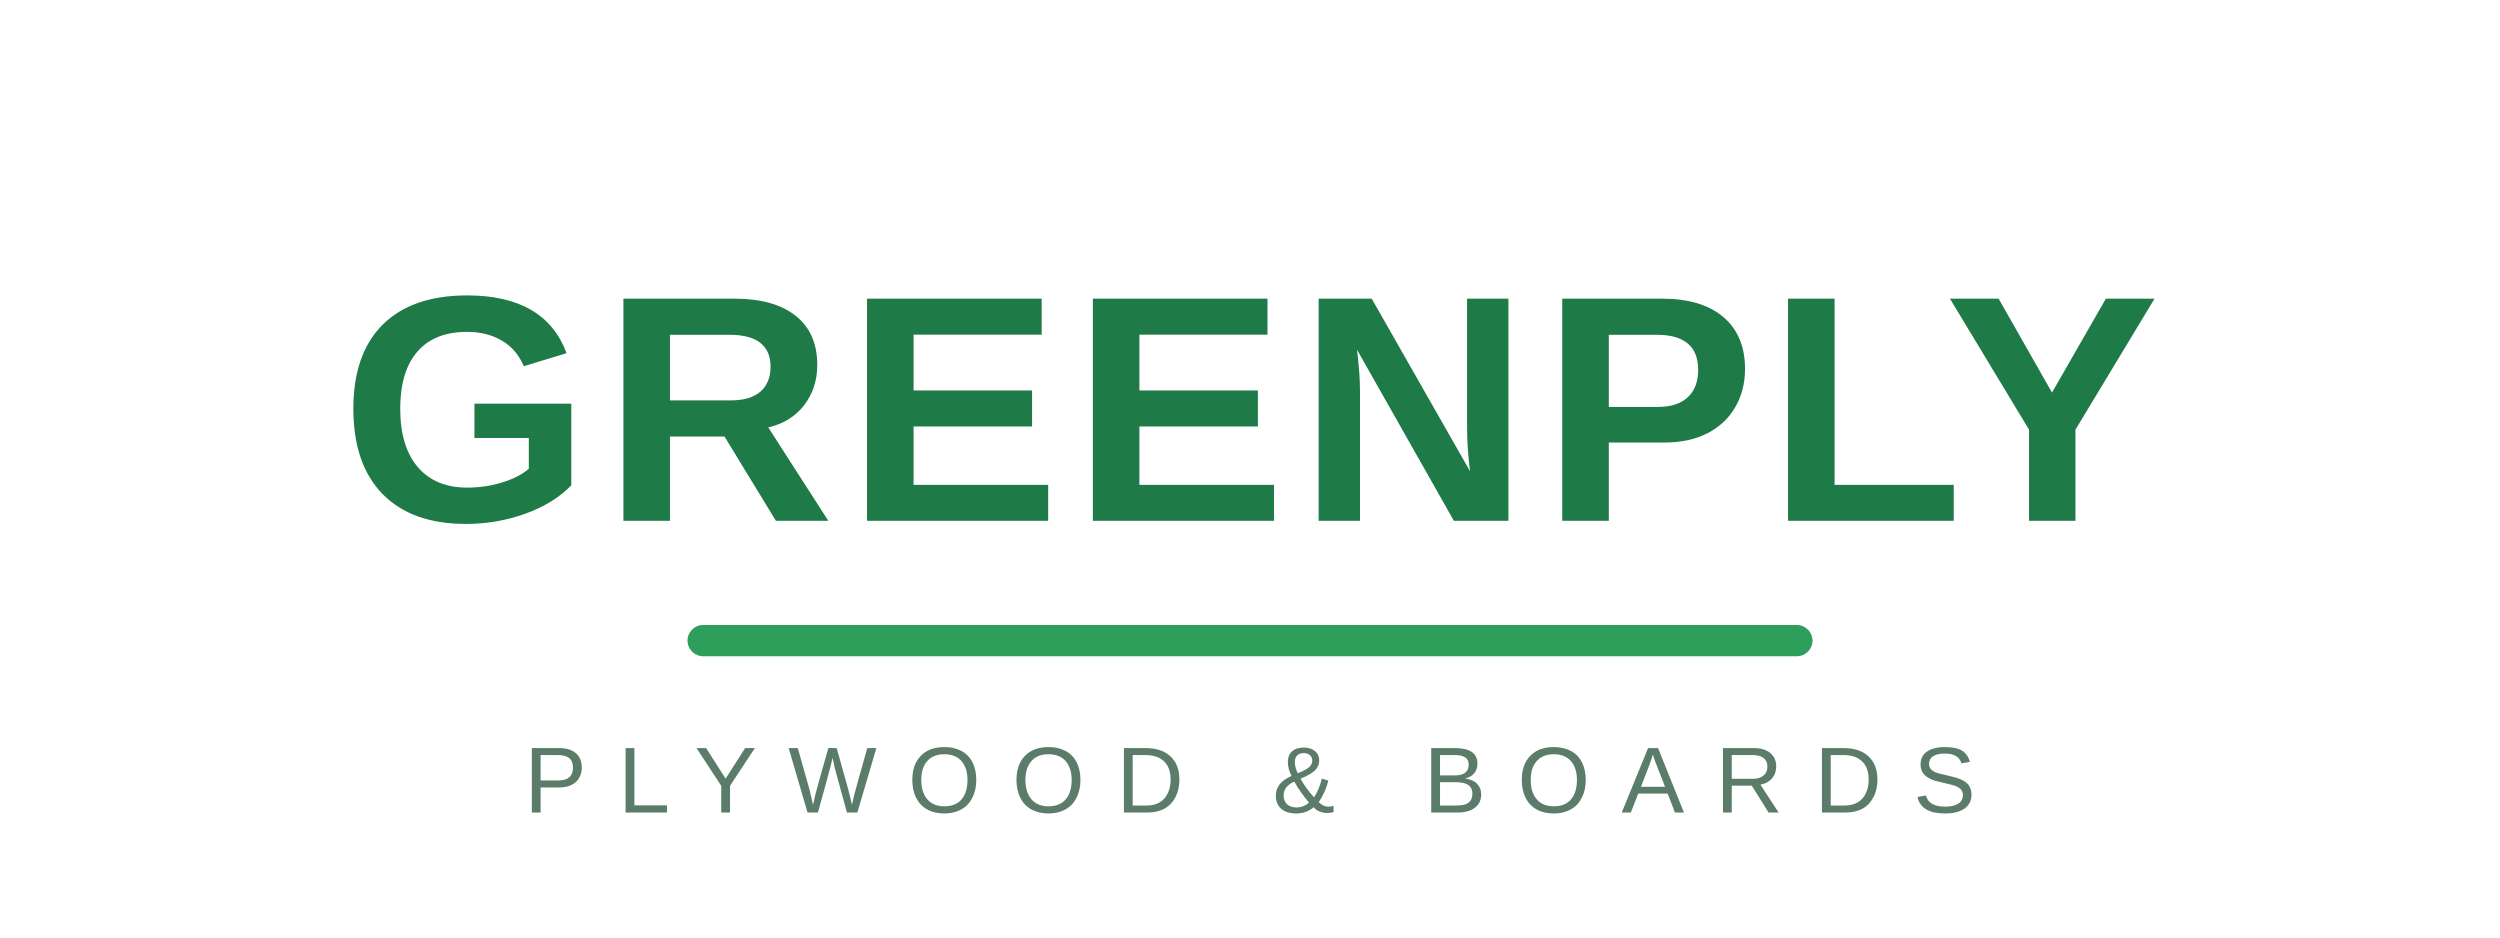
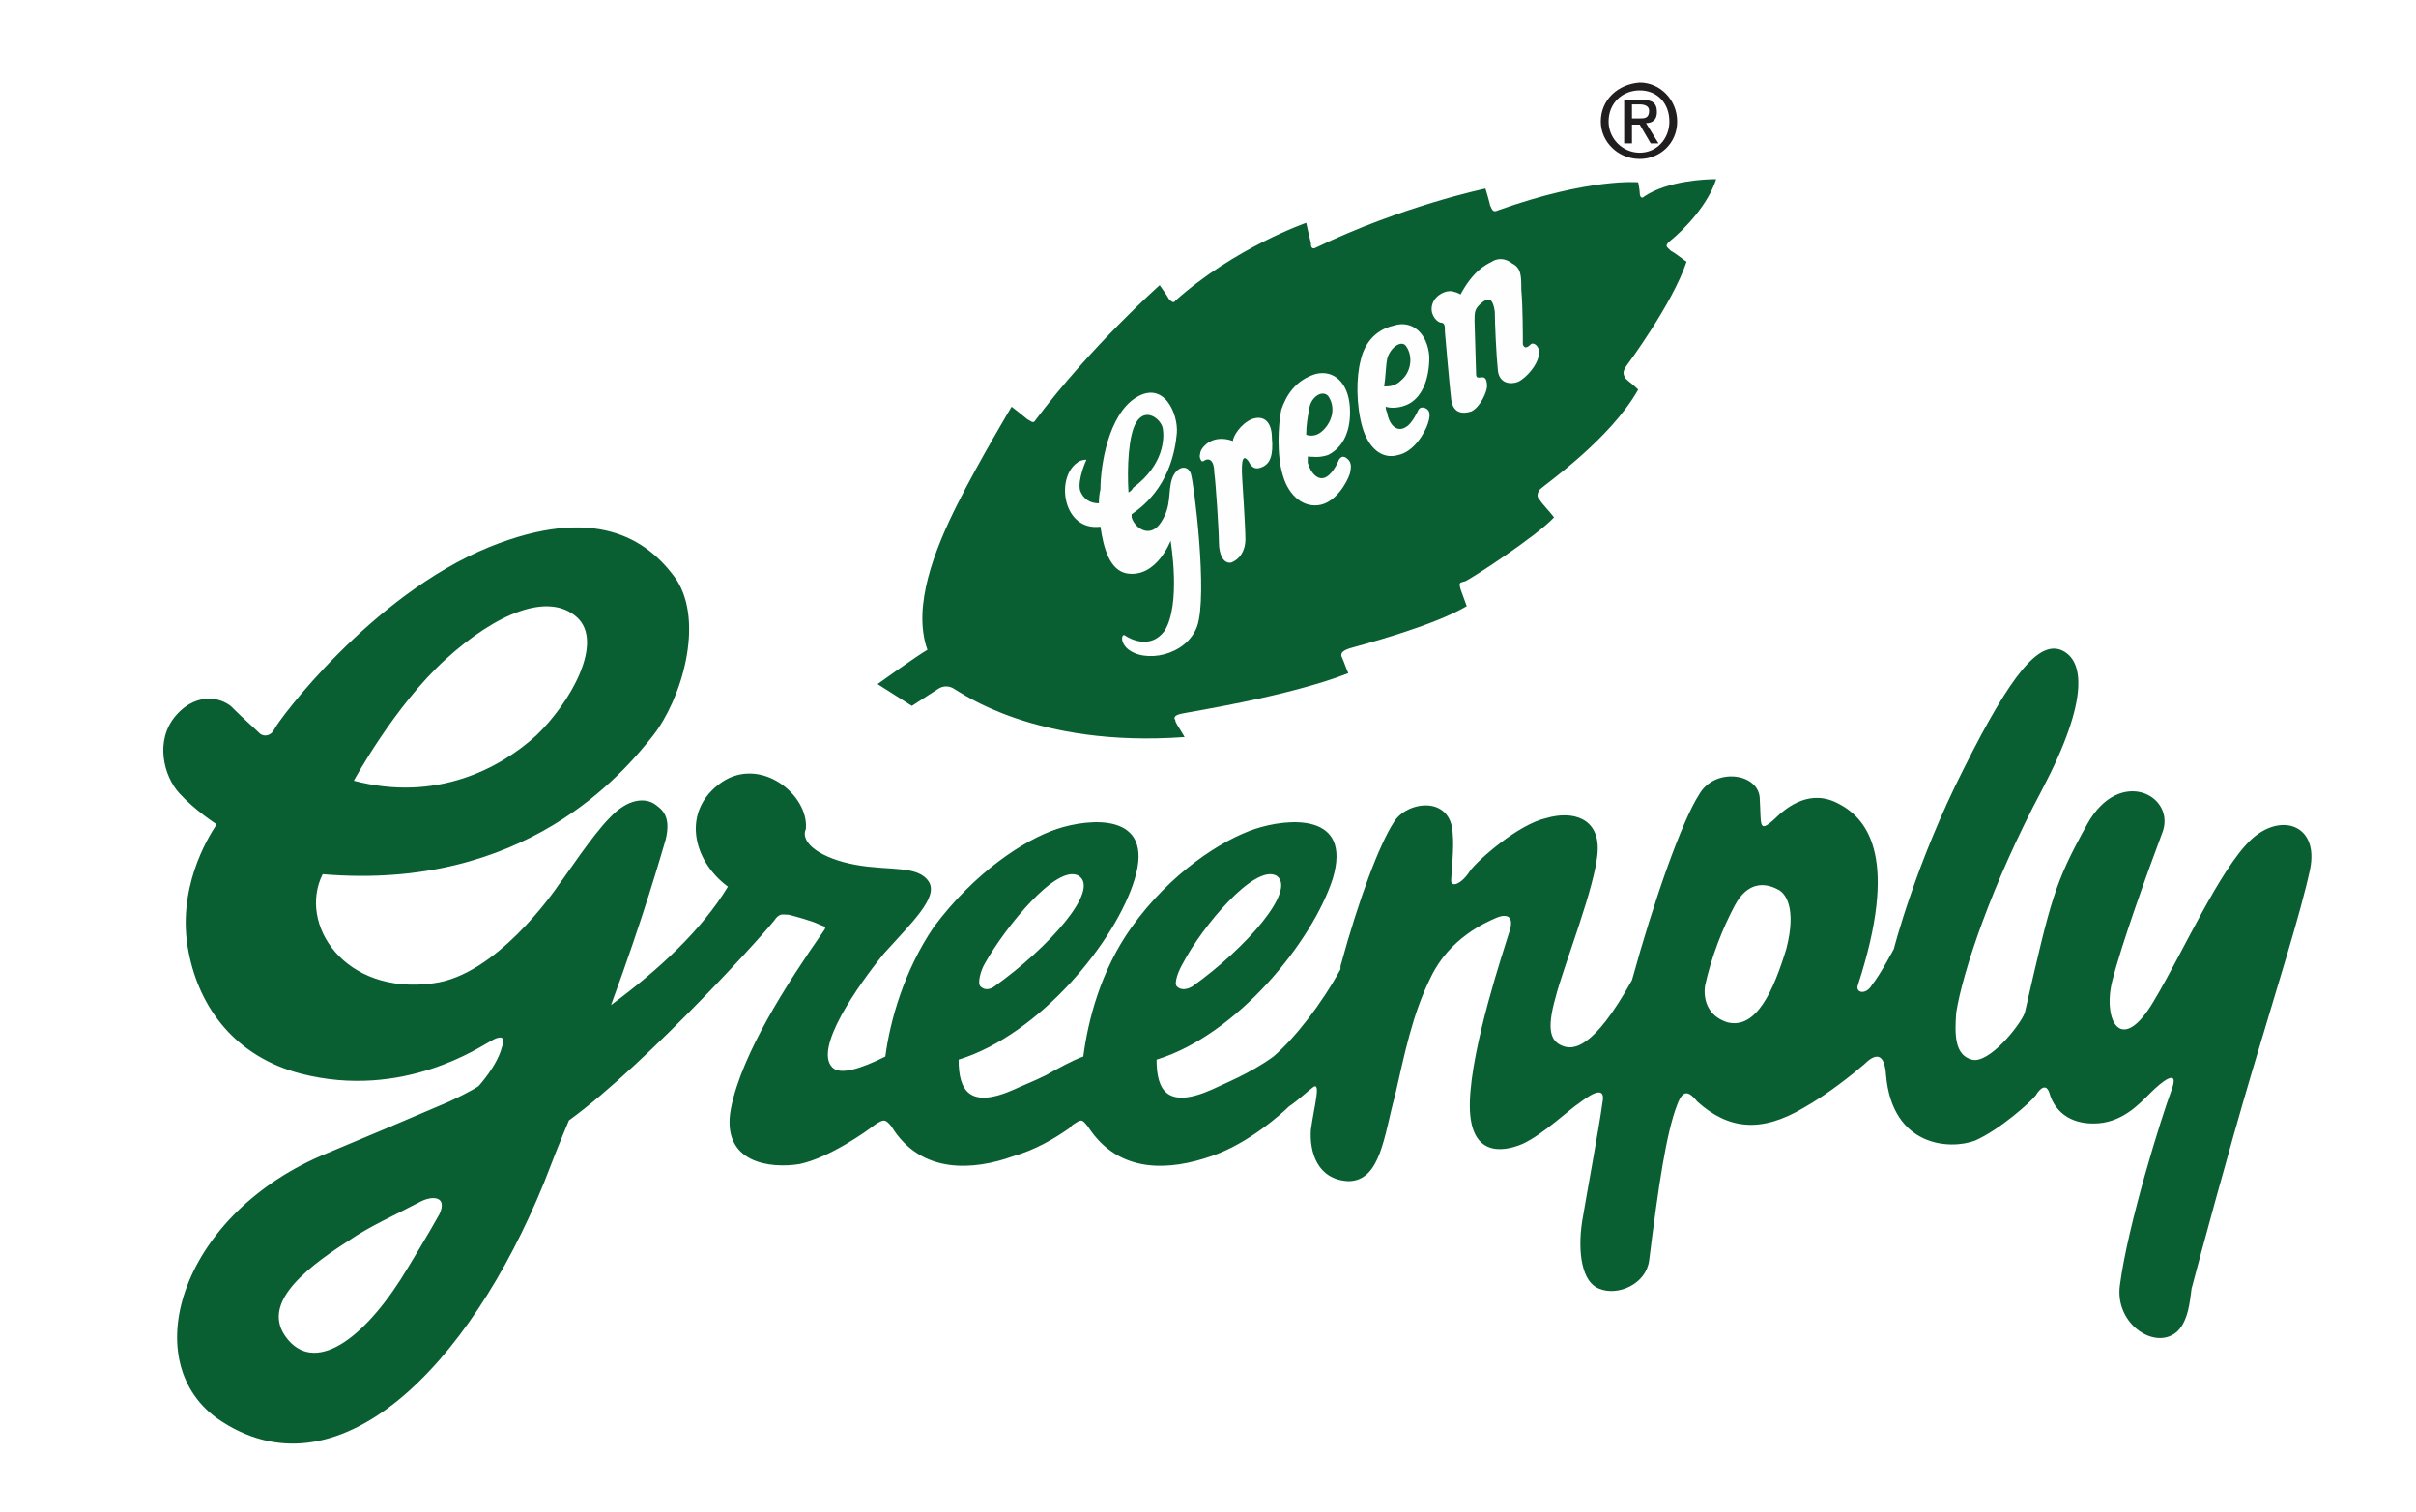
- <svg xmlns="http://www.w3.org/2000/svg" viewBox="0 0 240 90" width="240" height="90">
-   <text x="120" y="50" text-anchor="middle" font-family="Arial,Helvetica,sans-serif" font-size="31" font-weight="800" fill="#1E7A46" letter-spacing="1">GREENPLY</text>
-   <rect x="66" y="60" width="108" height="3" rx="1.5" fill="#2E9E5B" />
-   <text x="120" y="78" text-anchor="middle" font-family="Arial,sans-serif" font-size="9" fill="#5B7C68" letter-spacing="3">PLYWOOD &amp; BOARDS</text>
+ <svg xmlns="http://www.w3.org/2000/svg" version="1.2" viewBox="0 0 155 97" width="155" height="97">
+   <style>
+ 		.s0 { fill: #211e1f } 
+ 		.s1 { fill: #095f31 } 
+ 		.s2 { fill: #fefefe } 
+ 	</style>
+   <g id="Isolation Mode">
+     <g id="&lt;Group&gt;">
+       <g id="&lt;Group&gt;">
+         <g id="&lt;Group&gt;">
+           <path id="&lt;Compound Path&gt;" fill-rule="evenodd" class="s0" d="m105.6 7.9l0.8 1.3h-0.5l-0.7-1.2h-0.1-0.4v1.2h-0.5v-2.8h1.1c0.7 0 1 0.2 1 0.8 0 0.5-0.3 0.7-0.7 0.7zm-0.4-0.3c0.3 0 0.6 0 0.6-0.5 0-0.3-0.3-0.4-0.6-0.4h-0.5v0.9z" />
+           <path id="&lt;Compound Path&gt;" fill-rule="evenodd" class="s0" d="m107.6 7.8c0 1.4-1.1 2.4-2.4 2.4-1.4 0-2.5-1.1-2.5-2.4 0-1.4 1.1-2.4 2.5-2.5 1.3 0 2.4 1.1 2.4 2.5zm-0.5 0c0-1.2-0.8-2-1.9-2-1.1 0-2 0.8-2 2 0 1.1 0.9 2 2 2 1.1 0 1.9-0.9 1.9-2z" />
+         </g>
+         <path id="&lt;Path&gt;" class="s1" d="m56.3 43.9l2.2 1.4c0 0 1.4-0.9 1.7-1.1 0.3-0.2 0.7-0.2 1 0 0.4 0.2 5.2 3.8 14.8 3.1-0.4-0.7-0.6-0.9-0.6-1.1-0.1-0.1-0.1-0.3 0.4-0.4 0.4-0.1 6.9-1.1 10.7-2.6-0.1-0.2-0.3-0.8-0.4-1-0.1-0.2-0.1-0.4 0.5-0.6 0.7-0.2 5.3-1.4 7.5-2.7-0.1-0.3-0.3-0.8-0.4-1.1-0.1-0.4-0.1-0.4 0.3-0.5 0.3-0.1 4.6-2.9 5.7-4.1-0.3-0.4-0.8-0.9-0.9-1.1-0.1-0.1-0.3-0.3 0-0.7 0.3-0.3 4.5-3.2 6.3-6.4-0.3-0.3-0.6-0.5-0.8-0.7-0.2-0.3-0.2-0.5 0.1-0.9 0 0 2.9-3.9 3.8-6.6-0.4-0.3-0.8-0.6-1-0.7-0.3-0.3-0.4-0.3-0.1-0.6 1-0.8 2.5-2.4 3-4-0.7 0-3.1 0.1-4.6 1.1-0.2 0.2-0.3 0-0.3-0.2 0-0.2-0.1-0.7-0.1-0.7 0 0-3.1-0.3-9 1.8-0.4 0.2-0.4-0.2-0.5-0.3 0-0.1-0.3-1.1-0.3-1.1 0 0-5.3 1.1-10.9 3.8-0.2 0.1-0.3 0-0.3-0.3-0.1-0.4-0.3-1.3-0.3-1.3 0 0-4.6 1.6-8.4 5-0.1 0.2-0.3 0-0.4-0.1-0.1-0.2-0.6-0.9-0.6-0.9 0 0-4.4 3.9-8 8.7-0.1 0.2-0.3 0-0.5-0.1-0.1-0.1-1-0.8-1-0.8 0 0-2.1 3.5-3.5 6.3-1.4 2.8-2.9 6.5-1.9 9.3-0.7 0.4-3.2 2.2-3.2 2.2z" />
+         <path id="&lt;Compound Path&gt;" fill-rule="evenodd" class="s1" d="m148.2 55.8c-0.6 2.8-2.1 7.5-3.7 12.9-1.6 5.4-3.4 12.1-3.9 14-0.1 0.7-0.2 2.5-1.3 3-1.4 0.7-3.6-0.9-3.3-3.2 0.5-3.9 2.7-10.9 3.3-12.5 0.6-1.6-0.7-0.5-1.3 0.1-0.8 0.8-1.9 2-3.7 2-1.9 0-2.6-1.2-2.8-1.9-0.2-0.7-0.6-0.4-0.9 0.1-0.3 0.4-2.3 2.2-3.9 2.9-1.6 0.6-5.3 0.4-5.7-4.2-0.1-1.5-0.7-1.4-1.4-0.7-0.7 0.6-2.3 1.9-3.9 2.8-2.7 1.6-4.8 1.4-6.8-0.4-0.5-0.6-0.9-0.9-1.3 0.2-0.7 1.8-1.2 5.2-1.8 10-0.2 1.5-2 2.3-3.2 1.8-1.1-0.4-1.4-2.3-1.1-4.3 0.3-1.8 1.1-6.1 1.3-7.6 0.3-1.4-1.1-0.3-1.5 0-0.5 0.3-2.3 2-3.6 2.6-1.4 0.6-3.5 0.8-3.4-2.7 0.1-3.6 2.2-9.8 2.5-10.8 0.4-1.1-0.1-1.3-0.8-1-0.7 0.3-3 1.3-4.2 3.8-1.2 2.4-1.7 5-2.3 7.6-0.7 2.5-0.9 5.5-3 5.5-2-0.1-2.5-1.9-2.4-3.3 0.2-1.5 0.7-3.2 0.1-2.7-0.4 0.3-0.9 0.8-1.5 1.2-0.4 0.4-2.6 2.4-5 3.2-2.6 0.9-5.9 1.2-7.9-1.9-0.4-0.5-0.4-0.5-1-0.1q-0.1 0.1-0.2 0.2c-1 0.7-2.2 1.4-3.6 1.8-2.5 0.9-5.9 1.2-7.8-1.9-0.4-0.5-0.5-0.5-1.1-0.1-0.5 0.4-2.9 2.1-4.8 2.5-1.8 0.3-5.1 0-4.4-3.6 0.7-3.5 3.6-8 5.9-11.3 0.3-0.4 0.1-0.3-0.3-0.5-0.4-0.2-1.5-0.5-1.9-0.6-0.4 0-0.5-0.1-0.8 0.2-0.2 0.4-8.2 9.3-13.3 13q-0.8 1.9-1.6 4c-4.8 11.8-13.3 20.5-21 15.1-5.2-3.8-2.2-13.2 7.1-17 2.4-1 5-2.1 7.8-3.3 1.5-0.7 1.9-1 1.9-1 0 0 1.2-1.3 1.5-2.5 0.3-0.8-0.2-0.7-0.7-0.4-0.6 0.3-5.6 3.8-12.2 2.1-4.2-1.1-6.5-4.2-7.2-7.8-0.8-4 1.2-7.3 1.8-8.2 0 0-1.4-0.9-2.4-2-1-1.1-1.6-3.4-0.2-5 1.4-1.6 3.1-1.1 3.7-0.4 0.6 0.6 1.4 1.3 1.7 1.6 0.3 0.2 0.7 0.1 0.9-0.3 0.2-0.5 6.2-8.6 13.8-11.7 6.7-2.7 10.1-0.6 12 2.1 1.8 2.8 0.3 7.7-1.5 10-1.9 2.4-8.2 10-21.2 8.9-1.6 3.2 1.4 7.8 7.1 7 4-0.5 7.7-5.8 8.1-6.4 0.4-0.5 2.1-3.1 3.2-4.2 1.2-1.3 2.3-1.3 2.9-0.9 0.4 0.3 1.1 0.7 0.7 2.3-0.3 1-1.4 4.9-3.5 10.6 3.1-2.3 5.8-4.8 7.5-7.6-2.3-1.7-3-4.9-0.4-6.7 2.5-1.7 5.6 0.8 5.4 3-0.4 0.9 1 1.9 3.2 2.3 2.2 0.4 4 0 4.7 1.1 0.6 1-1.1 2.6-2.9 4.6-1.7 2.1-4.5 6.1-3.3 7.3 0.5 0.5 1.8 0.1 3.4-0.7 0.3-2.3 1.2-5.5 3.1-8.3 2.6-3.5 5.8-5.6 7.9-6.3 2.1-0.7 6.3-1.1 5 3.2-1.2 4-6.1 10-11.3 11.6 0 2 0.7 3.2 3.6 1.9 0.4-0.2 1.2-0.5 2-0.9 0.7-0.4 1.8-1 2.4-1.2 0.3-2.3 1.1-5.5 3.1-8.3 2.5-3.5 5.8-5.6 7.9-6.3 2.1-0.7 6.3-1.1 5 3.2-1.3 4-6.1 10-11.3 11.6 0 2 0.7 3.2 3.6 1.9 0.6-0.3 2.4-1 3.9-2.1 1.4-1.2 3.1-3.4 4.3-5.6q0-0.1 0-0.2c1.2-4.4 2.5-7.8 3.4-9.2 0.8-1.4 3.7-1.8 3.8 0.7 0.1 0.9-0.1 2.6-0.1 3 0 0.5 0.7 0.2 1.2-0.6 0.5-0.7 3.1-3 4.9-3.4 1.7-0.5 3.4 0 3.3 2.1-0.1 2.2-2.2 7.4-2.7 9.4-0.6 2.1-0.3 2.8 0.4 3.1 0.7 0.3 2 0.3 4.5-4.2 1.4-5.1 3.2-10.2 4.3-11.9 1-1.8 3.9-1.4 3.9 0.3 0.1 1.6-0.1 2.2 0.9 1.3 0.9-0.9 2.4-2 4.2-1 1.9 1 3.8 3.6 1.2 11.6-0.2 0.5 0.5 0.7 0.9 0 0.5-0.6 1.4-2.3 1.4-2.3 0 0 1.4-5.5 4.5-11.6 3.1-6.2 4.8-8.1 6.2-7.6 1.5 0.6 1.9 3.1-1.2 9-3.2 6-5.1 11.7-5.5 14.3-0.1 1.4-0.1 2.7 1 3 1.1 0.3 3.1-2.2 3.4-3 1.7-7.4 1.9-8.3 4-12.1 2.1-3.8 5.8-1.8 4.8 0.6-0.9 2.4-2.6 7.1-3.2 9.5-0.6 2.5 0.6 4.8 2.7 1.2 1.8-3 4.2-8.4 6.2-10.3 1.9-1.8 4.4-1 3.8 1.9zm-72.7 7.5c0.4 0.4 1 0 1 0 3.5-2.5 6.7-6.2 5.4-7.1-1.4-0.8-4.8 3.3-6 5.6-0.3 0.5-0.6 1.3-0.4 1.5zm-12.6 0c0.4 0.4 0.9 0 0.9 0 3.5-2.5 6.8-6.2 5.4-7.1-1.4-0.8-4.7 3.3-6 5.6-0.3 0.5-0.5 1.3-0.3 1.5zm-40.2-13.2c5.3 1.4 9.4-0.8 11.7-2.9 2.2-2.1 4.4-6 2.6-7.6-1.8-1.6-5.1-0.3-8.4 2.7-3.3 3-5.9 7.8-5.9 7.8zm4.3 27c-1.7 0.9-3.3 1.6-4.6 2.5-3.3 2.1-5.7 4.3-3.9 6.4 1.9 2.2 5.1-0.3 7.7-4.7 0 0 1.4-2.3 2-3.4 0.5-1.1-0.4-1.2-1.2-0.8zm87.1-20c-0.9-0.5-2-0.5-2.8 1-0.8 1.5-1.5 3.3-1.9 5.1 0 0-0.4 1.8 1.4 2.4 1.9 0.5 3-2.1 3.8-4.7 0.7-2.7-0.1-3.6-0.5-3.8z" />
+         <g id="&lt;Group&gt;">
+           <path id="&lt;Compound Path&gt;" fill-rule="evenodd" class="s2" d="m76.4 30.4c0.2 0.6 1.1 7.8 0.4 9.8-0.7 1.9-3.4 2.4-4.5 1.4-0.5-0.5-0.3-1-0.1-0.8 0.3 0.2 1.6 0.9 2.5-0.3 1.1-1.7 0.4-5.8 0.4-5.8 0 0-0.9 2.4-2.8 2.1-1.1-0.2-1.5-1.6-1.7-3-2.4 0.3-2.9-3.1-1.5-4.1 0.2-0.2 0.6-0.2 0.6-0.2 0 0-0.6 1.3-0.4 2 0.2 0.5 0.6 0.8 1.2 0.8q0-0.5 0.1-0.9c0-1.5 0.5-4.8 2.3-5.9 1.8-1.1 2.7 1.1 2.6 2.3-0.1 1.1-0.5 3.6-2.9 5.2q0 0.1 0 0.2c0.2 0.7 1.2 1.4 1.9 0.3 0.7-1.1 0.4-1.9 0.7-2.8 0.3-0.8 1-0.9 1.2-0.3zm-4 1.2q0.2-0.1 0.3-0.3c2-1.5 2-3.2 1.9-3.8-0.1-0.6-1.1-1.4-1.7-0.4-0.5 0.8-0.6 2.9-0.5 4.5z" />
+           <path id="&lt;Path&gt;" class="s2" d="m81.6 28.1c0-1-0.5-1.5-1.3-1.2-0.7 0.3-1.2 1.1-1.2 1.4-1.4-0.5-2.1 0.5-2.1 0.8-0.1 0.3 0.1 0.5 0.1 0.5h0.1c0.4-0.3 0.7 0 0.7 0.7 0.1 0.7 0.3 3.8 0.3 4.5 0 0.8 0.3 1.4 0.8 1.3 0.5-0.2 0.9-0.7 0.9-1.5 0-0.8-0.2-3.8-0.2-3.8-0.1-1.5 0.1-1.6 0.4-1.2 0.1 0.2 0.3 0.6 0.8 0.4 0.6-0.2 0.8-0.8 0.7-1.9z" />
+           <path id="&lt;Compound Path&gt;" fill-rule="evenodd" class="s2" d="m89 26.5c0.1 0.7 0.6 1.3 1.2 0.9 0.4-0.2 0.8-1.1 0.8-1.1 0.1-0.2 0.4-0.2 0.6 0 0.2 0.2 0.1 0.6 0 0.9-0.2 0.6-0.9 1.8-1.9 2-1 0.3-1.9-0.4-2.3-1.8-0.4-1.4-0.4-3.2-0.1-4.3 0.2-0.9 0.8-1.9 2.1-2.2 1.2-0.4 2.2 0.5 2.3 2 0 1.5-0.5 2.7-1.5 3.1-0.5 0.2-1 0.2-1.3 0.1q0 0.2 0.1 0.4zm0-3.5c-0.1 0.5-0.1 1.2-0.2 1.8 0.3 0 0.7 0 1.1-0.4 0.6-0.5 0.8-1.5 0.3-2.2-0.3-0.4-1 0.1-1.2 0.8z" />
+           <path id="&lt;Compound Path&gt;" fill-rule="evenodd" class="s2" d="m83.9 29.7c0.2 0.7 0.7 1.2 1.2 0.9 0.5-0.3 0.8-1.1 0.8-1.1 0.2-0.3 0.4-0.2 0.6 0 0.2 0.2 0.2 0.5 0.1 0.9-0.2 0.6-0.9 1.8-1.9 2-1 0.2-2-0.5-2.4-1.9-0.4-1.3-0.3-3.2-0.1-4.2 0.3-0.9 0.9-1.9 2.2-2.3 1.2-0.3 2.1 0.6 2.2 2.1 0.1 1.5-0.4 2.6-1.4 3.1-0.6 0.2-1 0.1-1.3 0.1q0 0.2 0 0.4zm0.1-3.5c-0.1 0.5-0.2 1.1-0.2 1.7 0.3 0.1 0.7 0.1 1.1-0.3 0.6-0.6 0.8-1.5 0.3-2.2-0.4-0.4-1.1 0.1-1.2 0.8z" />
+           <path id="&lt;Path&gt;" class="s2" d="m97.6 18.6c0-0.9 0-1.4-0.6-1.7-0.5-0.4-1-0.3-1.3-0.1-0.4 0.2-1.2 0.6-2 2.1 0 0-0.1-0.1-0.5-0.2-0.4-0.1-1.1 0.2-1.3 0.8-0.2 0.6 0.2 1.1 0.5 1.2 0.3 0 0.3 0.2 0.3 0.6 0 0 0.3 3.5 0.4 4.3 0.1 0.9 0.7 1 1.3 0.8 0.6-0.3 1-1.3 1-1.6 0-1.1-0.7-0.2-0.7-0.8l-0.1-3.4c0-0.6 0-0.8 0.5-1.2 0.5-0.4 0.7-0.1 0.8 0.6 0 0.7 0.1 2.9 0.2 3.8 0.1 0.8 0.8 0.9 1.3 0.7 0.6-0.3 1.2-1.1 1.3-1.6 0.2-0.6-0.3-1-0.5-0.8-0.2 0.2-0.4 0.3-0.5 0 0-0.4 0-2.5-0.1-3.5z" />
+         </g>
+       </g>
+     </g>
+   </g>
</svg>
